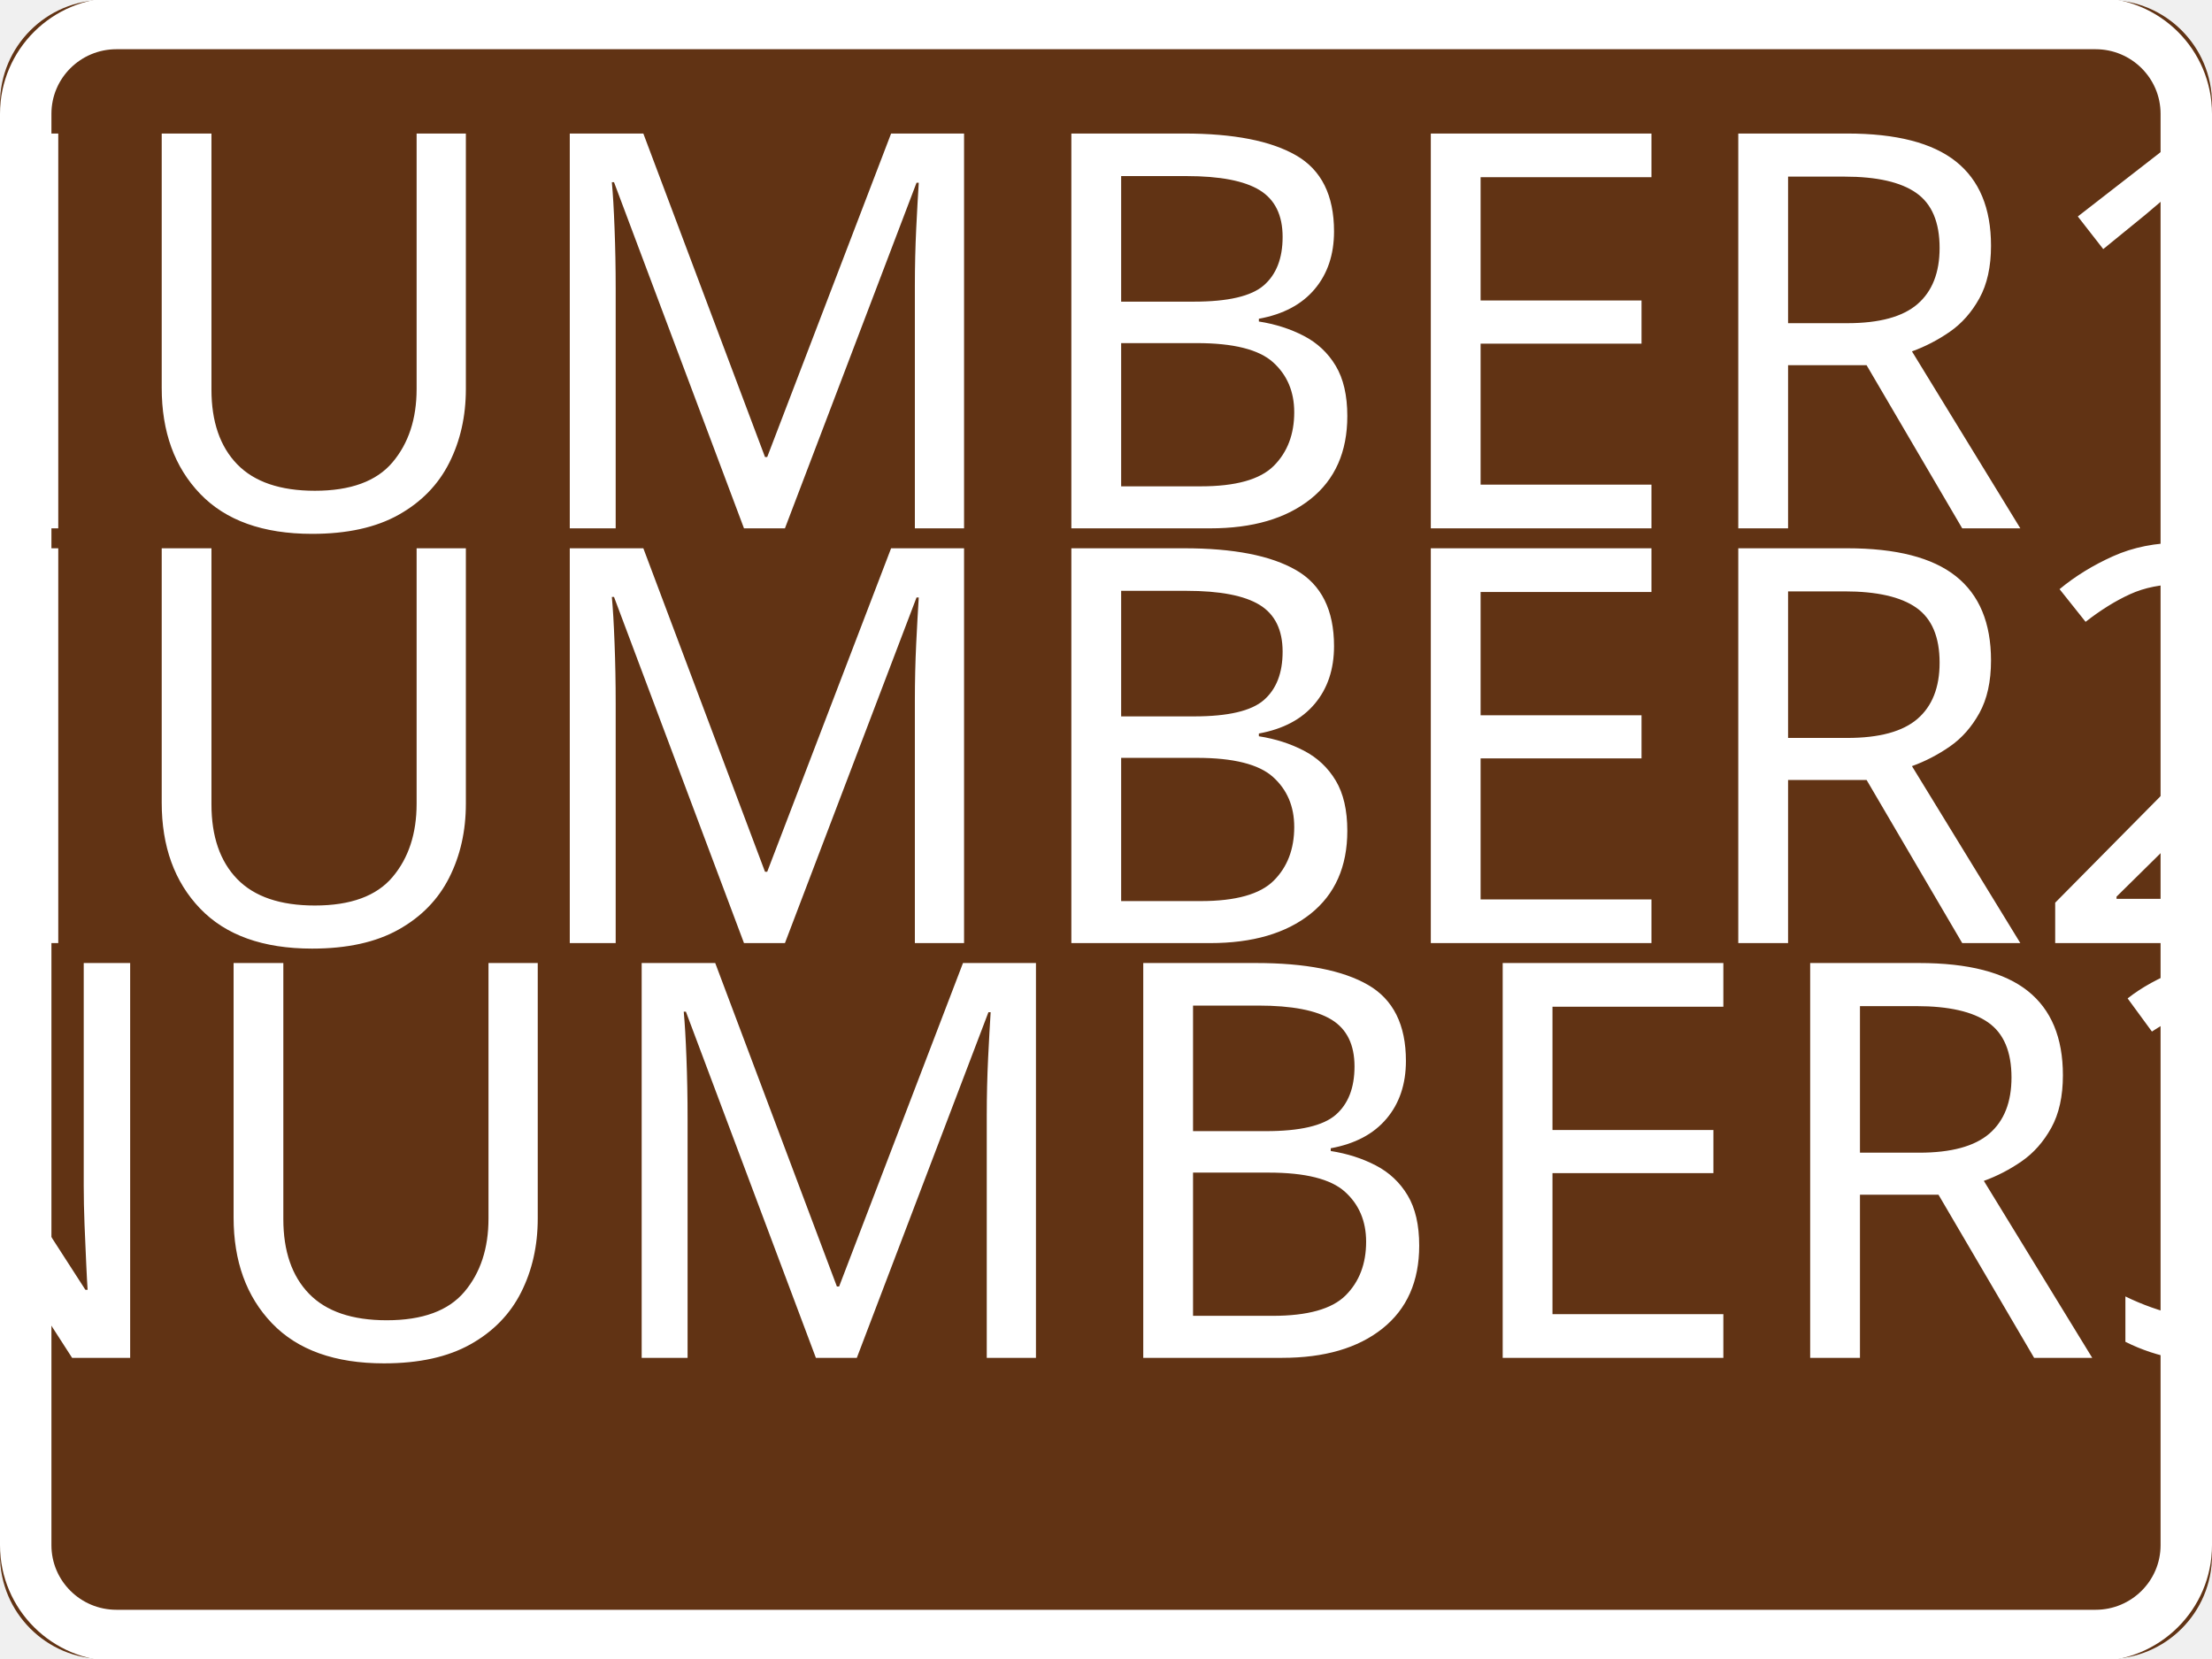
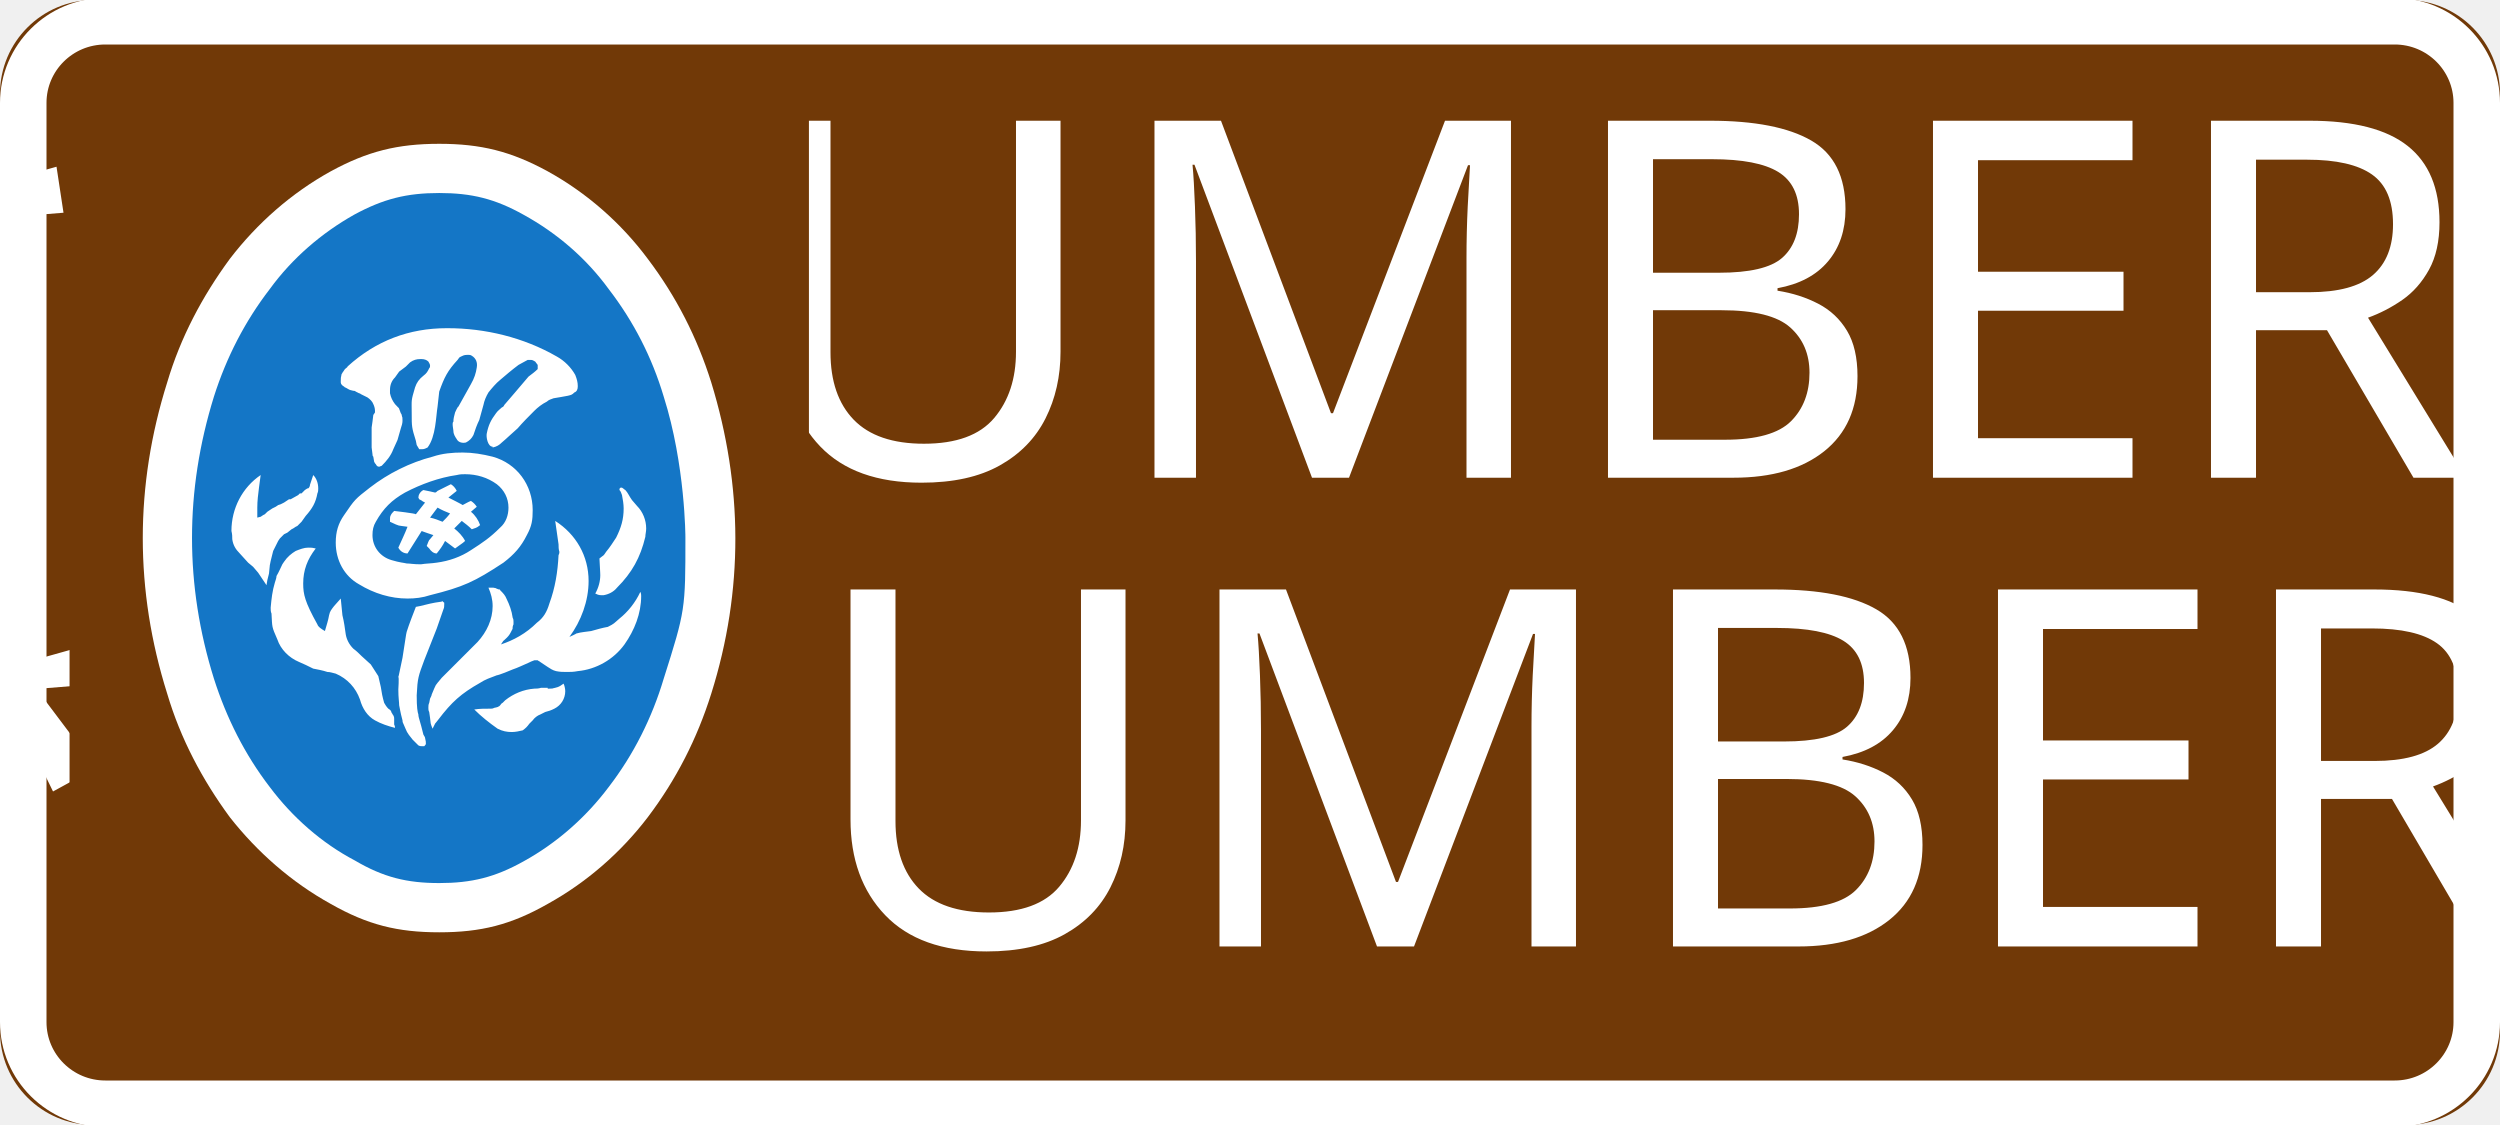
- <svg xmlns="http://www.w3.org/2000/svg" width="640" height="480" viewBox="0 0 640 480">
-   <g transform="scale(-1-1)">
-     <rect width="640" height="480" x="-640" y="-480" rx="30" fill="#613314" />
-     <rect ry="26.13" rx="26.26" y="-473.2" x="-632.56" height="466.4" width="625.12" fill="none" stroke="#fff" stroke-linejoin="round" stroke-linecap="square" stroke-width="14.88" />
+ <svg xmlns="http://www.w3.org/2000/svg" width="800" height="360" viewBox="0 0 800 360" version="1.1" id="svg29">
+   <defs id="defs31" />
+   <g transform="scale(-1-1)" id="g6">
+     <rect width="800" height="360" x="-800" y="-360" rx="30" fill="#713907" id="rect2" />
+     <rect ry="26.13" rx="26.26" y="-353.2" x="-792.56" height="346.4" width="785.12" fill="none" stroke="#fff" stroke-linejoin="round" stroke-linecap="square" stroke-width="14.88" id="rect4" />
  </g>
-   <text x="315.42" y="152.87" font-family="'Roadgeek 2005 Old Parks'" letter-spacing="0" word-spacing="0" text-anchor="middle" text-align="center" fill="#fff" line-height="100%" font-size="160">
-     <tspan x="315.42" y="152.87">
-       <tspan line-height="84%">***NUMBER1***</tspan>
+   <text x="315.42" y="152.87" font-family="'Roadgeek 2005 Transport Medium'" letter-spacing="0" word-spacing="0" text-anchor="middle" text-align="center" fill="#fff" line-height="100%" font-size="160" id="text18">
+     <tspan x="520" y="152.87" id="tspan10">
+       <tspan line-height="84%" id="tspan8">***NUMBER1***</tspan>
    </tspan>
-     <tspan x="315.42" y="272.87" line-height="84%">***NUMBER2***</tspan>
-     <tspan x="315.42" y="392.87">
-       <tspan line-height="84%">***NUMBER3***</tspan>
-     </tspan>
+     <tspan x="520" y="302.87" line-height="84%" id="tspan12">***NUMBER2***</tspan>
  </text>
+   <g id="g10" transform="matrix(1.25,0,0,-1.25,0,202.025)">
+     <g id="g12" transform="matrix(0.1482864,0,0,0.1482864,17.80559,-95.84662)">
+       <path d="M 0,0 H 1276.44 V 1616.21 H 0 Z" style="fill:#713907;fill-opacity:1;fill-rule:nonzero;stroke:none" id="path14" />
+       <path d="m 998.355,1289.26 c -46.074,61.91 -105.156,113.79 -172.871,151.25 -63.359,34.53 -115.254,47.5 -187.281,47.5 -72.051,0 -123.887,-12.97 -187.285,-47.5 -67.715,-37.46 -126.797,-89.34 -174.316,-151.25 -47.559,-64.85 -85,-135.39 -108.047,-213.21 -56.192,-178.589 -56.192,-358.667 0,-537.261 23.047,-77.809 60.488,-148.359 108.047,-213.211 47.519,-60.457 106.601,-112.379 174.316,-149.797 63.398,-36.051 115.234,-49.019 187.285,-49.019 72.027,0 123.922,12.968 187.281,49.019 67.715,37.418 126.797,89.34 172.871,149.797 49.005,64.852 84.995,135.402 109.475,213.211 56.21,178.594 54.76,358.672 0,537.261 -24.48,77.82 -60.47,148.36 -109.475,213.21" style="fill:#ffffff;fill-opacity:1;fill-rule:evenodd;stroke:none" id="path16" />
+       <path d="m 1025.76,1051.56 c -20.2,67.7 -51.877,129.65 -95.119,185.82 -38.887,53.32 -89.317,96.53 -146.914,128.21 -49.004,27.38 -89.336,37.46 -145.524,37.46 -56.211,0 -96.523,-10.08 -146.953,-37.46 -56.172,-31.68 -106.602,-74.89 -145.488,-128.21 -43.242,-56.17 -74.922,-118.12 -96.524,-185.82 -50.429,-162.732 -50.429,-325.544 0,-486.869 21.602,-67.703 53.282,-131.062 96.524,-187.269 38.886,-51.844 89.316,-96.481 146.914,-126.762 49.004,-28.789 89.316,-38.898 145.527,-38.898 56.188,0 96.52,10.109 145.524,37.457 57.597,31.722 108.027,76.359 146.914,128.203 43.242,56.207 74.919,119.566 95.119,187.269 37.44,118.122 37.44,119.567 37.44,243.434 0,0 0,125.352 -37.44,243.435 M 952.281,894.57 c -1.445,0 -2.89,-1.445 -2.89,-2.89 v -1.407 c 2.89,-2.89 2.89,-5.781 4.336,-8.671 1.425,-7.227 2.871,-15.86 2.871,-23.047 0,-18.75 -4.317,-33.125 -12.969,-50.43 -5.762,-8.633 -10.117,-15.82 -17.305,-24.453 -5.761,-8.672 -2.89,-4.336 -11.523,-11.524 1.445,-24.531 1.445,-28.867 1.445,-28.867 0,-10.078 -2.891,-21.601 -8.652,-31.679 2.89,-1.407 5.761,-2.852 10.078,-2.852 h 5.762 -1.446 c 8.653,1.445 17.325,5.742 23.086,12.93 25.918,25.937 40.332,51.914 48.965,87.89 0,4.336 1.445,8.633 1.445,14.414 0,14.375 -5.761,28.789 -15.839,38.868 l -8.653,10.078 c -4.316,5.781 -7.187,13.008 -11.523,17.343 -2.871,1.407 -4.317,4.297 -7.188,4.297 M 896.07,733.203 c 0,43.242 -21.601,80.703 -57.636,103.75 l 5.761,-40.351 c 0,-4.297 0,-8.633 1.446,-12.93 0,-1.445 0,-2.891 -1.446,-5.781 -1.445,-28.828 -5.761,-56.211 -15.84,-83.555 -4.316,-14.414 -10.078,-24.492 -21.601,-33.125 -18.711,-18.711 -40.313,-30.273 -61.953,-37.461 10.078,14.414 -2.891,-1.445 10.078,11.563 4.316,4.296 5.801,7.187 8.672,12.929 1.445,2.891 1.445,1.446 1.445,5.781 1.445,7.188 1.445,0 1.445,8.633 0,2.891 0,4.336 -1.445,7.188 -1.445,11.523 -5.801,23.047 -10.117,31.679 -2.891,7.227 -5.762,10.079 -11.524,15.86 0,1.445 -1.445,1.445 -2.871,1.445 -8.652,2.852 0,1.445 -8.652,2.852 h -8.633 c 4.317,-10.078 7.207,-20.157 7.207,-31.68 0,-23.008 -10.097,-44.609 -25.937,-61.953 -20.156,-20.156 -40.348,-40.317 -61.949,-61.918 -12.969,-15.82 -8.633,-8.629 -17.286,-28.789 0,-1.442 -1.425,-4.328 -2.871,-7.18 l -1.445,-7.23 c -1.445,-2.891 -1.445,-5.739 -1.445,-8.629 0,-2.891 0,-4.379 1.445,-7.231 l 1.445,-10.082 c 1.446,-11.519 0,-7.226 4.317,-18.75 7.207,14.422 1.445,4.34 10.078,15.864 23.047,30.269 38.922,44.687 72.047,63.398 8.633,5.738 17.265,8.629 28.789,12.969 2.89,0 24.531,8.633 27.402,10.082 8.633,2.847 17.285,7.179 27.363,11.519 2.871,1.442 5.762,2.852 10.079,4.301 h 5.761 c 1.446,-1.449 2.871,-1.449 4.317,-2.859 4.316,-2.891 8.632,-5.782 12.968,-8.672 4.317,-2.852 8.633,-5.738 14.395,-7.18 7.246,-1.449 11.562,-1.449 18.75,-1.449 5.762,0 11.523,0 18.73,1.449 31.68,2.891 61.954,20.149 80.684,46.09 17.266,24.492 28.789,53.32 28.789,83.555 0,1.445 0,4.297 -1.426,7.187 -8.652,-18.711 -21.601,-34.57 -36.015,-46.094 -10.078,-8.632 -8.633,-8.632 -20.196,-14.375 -8.632,-1.445 -18.711,-4.335 -28.789,-7.187 -8.652,-1.445 -15.859,-1.445 -25.937,-4.336 1.445,0 -11.504,-5.781 -11.504,-5.781 20.156,27.383 33.105,61.953 33.105,96.484 M 812.516,502.73 c -4.317,-1.441 -10.078,-5.742 -12.969,-10.07 l -5.742,-5.75 c -4.336,-5.781 -5.762,-7.219 -11.524,-11.519 -5.761,-1.45 -12.968,-2.891 -18.73,-2.891 -8.672,0 -15.879,1.441 -24.512,5.738 -14.394,10.082 -28.809,21.602 -40.312,33.172 8.632,1.442 18.711,1.442 28.789,1.442 1.445,0 2.89,0 5.761,1.449 1.446,0 5.762,1.437 5.762,1.437 1.445,0 1.445,1.453 2.871,1.453 l 1.445,1.438 c 0,0 2.891,4.301 4.317,4.301 1.445,1.441 2.891,2.89 4.316,4.332 14.453,11.527 31.739,18.718 50.45,20.16 2.871,0 7.207,0 11.523,1.449 h 11.523 v -1.449 h 2.871 c 7.208,0 2.891,0 10.079,1.449 7.207,1.438 10.078,4.289 14.433,7.18 1.446,-2.891 2.891,-8.629 2.891,-12.973 0,-12.918 -7.246,-24.449 -18.77,-30.226 -5.742,-2.93 -10.078,-4.34 -15.84,-5.782 -2.871,-1.449 -5.742,-2.89 -8.632,-4.34 M 626.68,947.852 c -38.887,-10.079 -76.367,-28.789 -108.047,-53.282 -25.957,-20.195 -25.957,-20.195 -44.668,-47.539 -10.078,-14.414 -14.414,-28.828 -14.414,-47.539 0,-30.234 14.414,-57.617 40.371,-72.031 25.918,-15.859 54.726,-24.492 83.516,-24.492 13.007,0 25.957,1.445 38.925,5.781 57.633,14.375 76.364,23.008 126.754,56.172 18.75,14.414 30.274,27.383 40.352,47.539 8.652,15.82 10.078,25.898 10.078,43.203 0,43.242 -27.344,80.664 -69.141,92.188 -17.285,4.336 -34.57,7.187 -51.855,7.187 -17.301,0 -34.586,-1.406 -51.871,-7.187 m -47.559,-61.914 c -23.047,-13.008 -37.441,-27.383 -50.391,-50.43 -4.335,-7.227 -5.761,-14.414 -5.761,-23.047 0,-20.156 12.949,-37.461 33.105,-43.203 14.414,-4.336 20.176,-4.336 25.918,-5.742 5.801,0 11.563,-1.446 24.531,-1.446 8.633,1.446 18.711,1.446 27.364,2.852 21.601,2.891 41.793,10.078 59.078,21.601 20.156,12.969 33.105,21.602 50.39,38.907 10.079,8.633 14.395,21.601 14.395,34.531 0,15.859 -7.187,30.312 -20.156,40.391 -15.84,11.523 -34.551,17.265 -54.727,17.265 -4.316,0 -8.633,0 -14.429,-1.445 -30.235,-4.297 -61.915,-15.82 -89.317,-30.234 m 37.481,-92.188 c 1.445,-1.445 2.871,-2.891 4.316,-4.336 2.891,-4.297 7.207,-8.633 12.969,-8.633 5.761,7.188 10.078,12.969 14.394,21.602 5.762,-4.336 11.524,-8.633 17.285,-12.969 20.192,14.414 10.114,7.188 17.301,12.969 -4.316,8.633 -11.539,15.82 -18.746,21.601 4.317,4.297 8.633,8.633 13.004,12.969 5.742,-4.336 11.504,-8.672 17.266,-14.414 7.207,2.891 7.207,1.445 14.414,7.188 -2.891,8.632 -8.653,17.304 -15.84,23.046 l 10.078,8.633 c -2.891,4.336 -5.762,7.227 -10.078,10.078 -4.336,-1.445 -8.652,-4.296 -14.414,-7.187 1.445,0 -24.508,12.969 -24.508,12.969 l 14.395,11.562 c -2.872,5.742 -5.762,8.633 -10.079,11.524 l -23.046,-11.524 c -1.426,-1.445 -2.872,-2.89 -4.317,-2.89 -5.762,1.445 -12.949,2.89 -20.156,4.335 -5.762,-2.89 -8.633,-8.671 -8.633,-13.007 l 1.426,-2.891 c 8.652,-4.336 1.445,-1.445 10.097,-5.742 -4.335,-5.781 -10.097,-12.969 -15.859,-20.156 0,1.406 -37.461,5.742 -37.461,5.742 -2.89,-2.891 -4.336,-4.336 -5.762,-7.188 -1.445,-2.89 -1.445,-4.336 -1.445,-7.226 v -4.297 c 18.711,-8.633 11.524,-5.781 30.235,-8.633 -4.317,-11.523 -10.079,-23.047 -15.84,-36.016 2.89,-5.742 8.652,-10.078 15.84,-10.078 l 24.531,38.867 c -1.446,0 20.156,-7.187 20.156,-7.187 -10.078,-12.969 -5.762,-4.336 -11.523,-18.711 m 27.363,41.758 c 4.316,4.297 8.633,8.633 12.949,14.375 -7.187,2.89 -14.394,5.781 -21.601,10.078 -4.317,-5.742 -8.633,-11.484 -12.95,-17.266 7.188,-1.445 14.395,-4.336 21.602,-7.187 m 86.441,129.648 v -1.445 c 7.188,1.445 11.504,4.297 15.84,8.633 8.633,7.187 17.305,15.82 27.383,24.492 8.652,10.114 18.73,20.194 28.809,30.274 5.761,5.74 12.968,11.52 21.601,15.82 2.871,2.89 7.207,4.34 11.524,5.78 8.632,1.45 17.304,2.85 24.511,4.3 5.762,1.44 7.207,1.44 11.524,5.78 4.316,1.44 5.761,5.74 5.761,10.08 v 1.44 c 0,5.74 -1.445,11.53 -4.316,18.71 -7.207,12.97 -18.73,24.5 -31.719,31.68 -57.597,33.17 -123.886,48.99 -188.726,48.99 h -1.446 c -64.824,0 -122.422,-21.6 -171.425,-66.29 1.425,0 -4.317,-4.3 -4.317,-4.3 l -2.89,-4.33 c -1.446,-1.45 -1.446,-2.86 -2.872,-4.3 -1.445,-5.78 -1.445,-7.23 -1.445,-12.97 v -1.45 c 0,-2.89 2.871,-5.74 5.762,-7.18 l 1.445,-1.45 c 1.426,0 2.871,-1.44 5.742,-2.89 l 2.891,-1.44 5.762,-1.45 c 1.445,0 2.871,0 4.316,-1.41 l 5.762,-2.89 h 0.039 c 0,0 1.445,0 2.871,-1.44 l 11.523,-5.74 c 4.317,-2.89 8.653,-7.23 10.079,-11.53 1.445,-2.89 2.89,-7.22 2.89,-11.52 v -2.89 l -2.89,-4.34 -1.426,-11.52 -1.446,-10.118 v -34.531 l 1.446,-11.523 c 0,-1.446 0,-2.891 1.426,-4.336 l 1.445,-8.633 c 1.445,-2.891 1.445,-2.891 2.89,-4.336 1.426,-2.852 2.872,-4.297 5.743,-4.297 1.445,0 2.89,1.445 4.336,1.445 8.632,8.633 15.839,17.266 20.156,28.789 l 7.187,15.821 5.762,20.195 c 1.445,4.294 2.891,8.634 2.891,12.964 0,8.68 0,2.9 -1.446,10.08 0,1.45 -1.445,2.89 -1.445,2.89 -5.762,14.42 0,4.34 -10.078,15.86 -4.316,5.75 -7.188,11.53 -8.633,18.71 v 5.75 c 0,8.63 2.871,15.86 8.633,21.6 l 7.207,10.08 11.523,8.63 7.227,7.23 c 5.762,4.29 11.523,5.74 17.285,5.74 h 2.891 c 4.316,0 8.633,-1.45 11.504,-4.3 1.445,-2.89 2.89,-4.34 2.89,-7.23 0,-1.44 0,-2.85 -1.445,-4.29 -2.871,-5.78 -4.316,-8.64 -10.078,-12.97 -7.207,-5.74 -11.524,-11.53 -14.395,-20.16 -7.207,-24.49 -5.761,-20.15 -5.761,-44.65 0,-23.082 0,-24.528 7.187,-47.536 l 1.445,-7.226 c 1.446,-2.852 2.891,-4.297 4.317,-7.188 h 5.762 c 2.89,0 5.761,1.446 8.652,2.891 14.394,18.711 14.394,53.319 17.266,70.589 0,1.44 2.89,25.93 2.89,25.93 8.633,24.46 14.395,35.98 31.68,54.69 2.871,4.34 2.871,4.34 5.797,5.78 2.871,1.45 5.761,2.89 10.078,2.89 h 4.316 c 5.762,-1.44 -1.445,1.41 4.317,-1.44 7.207,-4.34 10.078,-11.52 8.652,-20.16 -1.445,-10.08 -4.316,-18.75 -10.078,-28.83 l -21.637,-38.86 c -1.445,0 -5.762,-10.08 -5.762,-10.08 -1.445,-5.74 -2.89,-10.08 -2.89,-15.86 -2.871,-1.41 0,-14.415 0,-15.86 0,-5.781 2.89,-10.078 5.762,-14.414 2.89,-5.742 10.113,-7.188 15.875,-5.742 5.761,2.89 10.078,7.187 12.968,12.969 2.871,8.632 5.762,17.307 10.078,25.937 l 7.188,25.94 c 1.445,7.19 4.336,14.37 8.652,21.6 5.762,7.19 12.949,15.82 20.156,21.6 10.079,8.63 20.196,17.27 31.719,25.9 5.762,2.89 10.078,5.78 15.84,8.63 h 5.762 c 2.871,0 4.316,-1.4 7.207,-2.85 1.426,-1.44 2.871,-4.34 4.316,-5.78 v -7.19 c -4.316,-4.33 -10.078,-8.63 -15.84,-12.97 -7.207,-8.63 -15.839,-18.71 -24.492,-28.79 l -17.304,-20.15 c -1.446,-2.89 -1.446,-2.89 -4.317,-4.34 -2.891,-2.89 -7.207,-5.74 -10.098,-10.08 -8.632,-11.52 -12.949,-20.15 -15.839,-34.606 -1.426,-5.742 1.445,-23.008 10.097,-23.008 m -406.285,-122.461 5.801,1.446 4.316,2.89 2.891,1.446 4.316,4.296 8.633,5.782 5.762,2.851 4.316,2.891 4.317,1.445 5.761,2.891 8.653,5.742 h 2.871 l 12.969,7.227 2.871,2.89 h 2.89 l 5.762,5.781 4.316,2.852 h 1.426 l 1.485,1.445 1.445,2.891 v 1.445 l 5.762,17.266 c 5.761,-5.742 8.632,-14.414 8.632,-23.047 0,-2.852 0,-5.742 -1.445,-8.633 -2.871,-15.859 -8.633,-25.937 -20.195,-38.906 l -7.188,-10.078 -2.89,-2.891 -1.446,-1.445 -2.871,-2.891 -2.871,-1.406 -4.336,-2.891 -2.871,-1.445 -7.207,-5.781 -5.762,-2.852 -7.187,-7.226 -2.891,-4.297 -8.633,-17.266 -4.316,-17.304 -1.445,-7.188 -1.446,-14.453 -2.871,-11.524 -1.445,-8.632 -14.434,21.601 -8.652,10.117 -8.633,7.188 -14.394,15.859 c -7.207,7.188 -11.524,14.414 -12.969,24.492 0,4.297 0,8.633 -1.445,14.375 0,38.907 18.73,74.922 50.449,96.524 l -2.871,-21.602 c -1.485,-11.523 -2.93,-23.086 -2.93,-34.609 z m 273.75,-154.101 c -12.988,-33.125 -14.433,-38.906 -15.879,-43.203 -1.426,-5.782 -1.426,-8.672 -7.187,-44.692 -7.207,-33.121 -5.762,-28.789 -7.207,-33.121 1.445,0 0,-21.598 0,-21.598 0,-14.421 1.445,-21.609 1.445,-27.351 1.445,-5.777 1.445,-10.117 5.762,-25.969 0,-1.449 0,-2.898 1.445,-5.75 7.188,-15.859 4.316,-12.969 15.879,-27.379 2.871,-2.89 7.187,-7.191 10.078,-10.082 2.871,-1.437 4.316,-1.437 7.188,-1.437 h 2.89 c 1.445,1.437 2.871,2.886 2.871,4.328 0,4.301 0,2.89 -1.426,10.082 0,1.449 -1.445,2.887 -2.89,5.738 -5.762,24.5 -8.633,28.828 -8.633,34.57 -1.445,4.34 -2.891,11.571 -2.891,33.168 1.446,30.231 2.891,33.122 12.969,60.473 l 21.602,54.762 11.523,33.125 c 1.426,2.89 1.426,5.742 1.426,8.633 v 2.89 c -1.426,1.446 -2.871,1.446 -2.871,2.891 -1.445,-1.445 -4.317,-1.445 -4.317,-1.445 -11.523,-1.446 -23.046,-4.336 -34.57,-7.227 z M 456.68,690 c -4.317,-5.742 -7.207,-8.633 -8.633,-15.82 -1.445,-8.633 -4.317,-17.266 -7.207,-27.344 -7.207,4.297 -11.524,7.187 -12.969,11.484 -21.621,38.907 -24.512,51.875 -24.512,70.586 0,23.047 7.207,41.797 21.641,60.508 -8.633,1.445 -4.316,1.445 -13.008,1.445 -7.187,0 -14.394,-2.89 -21.582,-5.742 -7.207,-4.336 -14.414,-10.117 -20.176,-18.75 l -2.871,-4.297 c -2.89,-5.781 -5.761,-13.007 -10.078,-20.195 0,-2.891 -1.445,-7.227 -2.89,-11.523 -4.317,-14.414 -5.762,-27.383 -7.188,-43.204 0,-2.89 0,-7.226 1.426,-10.078 1.445,-24.492 0,-21.601 10.097,-44.648 5.743,-17.301 20.157,-31.723 37.422,-38.91 7.207,-2.891 15.84,-7.223 24.532,-11.524 7.187,-1.437 15.839,-2.886 24.472,-5.777 4.317,0 8.653,-1.449 14.395,-2.891 20.176,-8.629 34.57,-24.449 41.816,-44.609 4.317,-15.859 12.949,-28.871 25.918,-36.051 10.078,-5.75 23.028,-10.082 34.551,-12.969 0,1.438 0,2.887 -1.426,5.778 v 10.082 c 0,1.437 0,2.847 -1.445,5.738 -1.445,1.441 -1.445,2.891 -2.891,4.332 -1.426,4.301 -1.426,4.301 -5.761,7.231 -2.872,2.886 -5.762,7.187 -7.188,10.078 -2.891,10.082 -4.316,17.3 -5.762,27.379 l -4.316,18.711 c -4.317,7.191 -8.652,12.968 -12.969,20.16 l -15.84,14.41 c -4.316,4.301 -8.672,8.64 -14.433,12.933 -7.207,7.227 -11.524,15.899 -12.969,24.532 -1.426,10.078 -2.871,21.601 -5.762,33.125 L 468.203,702.969 456.68,690" style="fill:#1476c6;fill-opacity:1;fill-rule:evenodd;stroke:none" id="path18" />
+     </g>
+   </g>
</svg>
